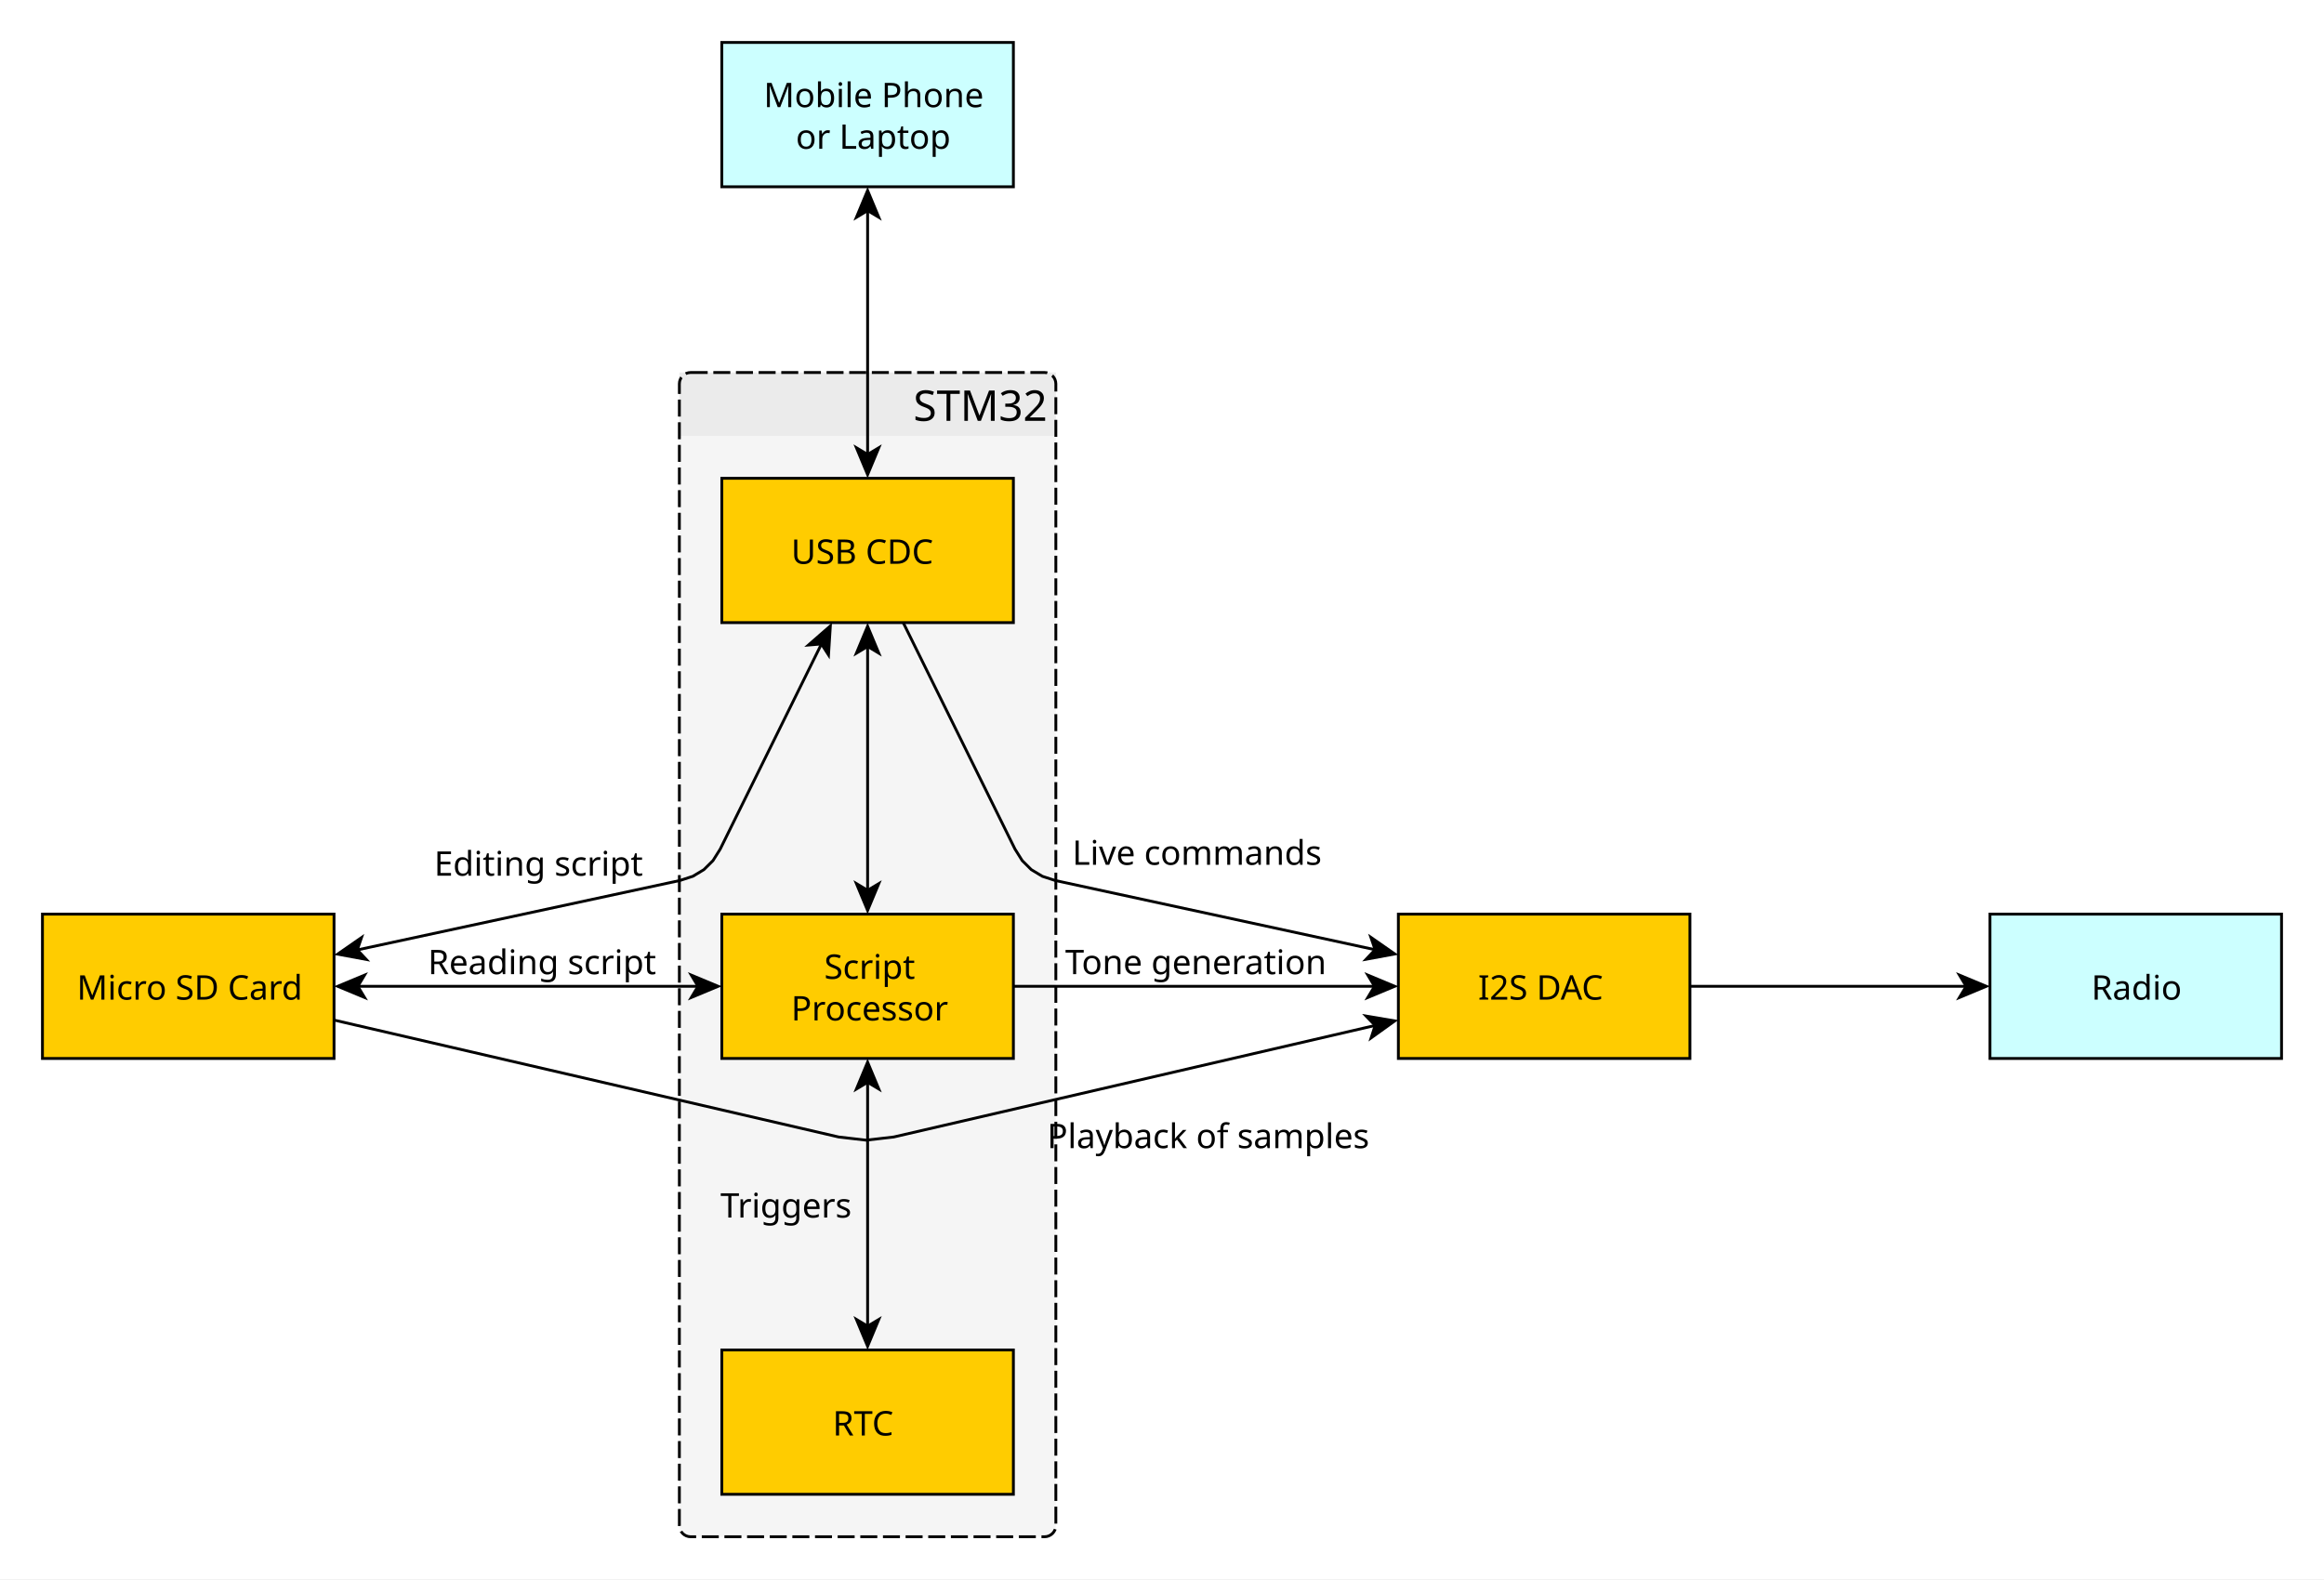
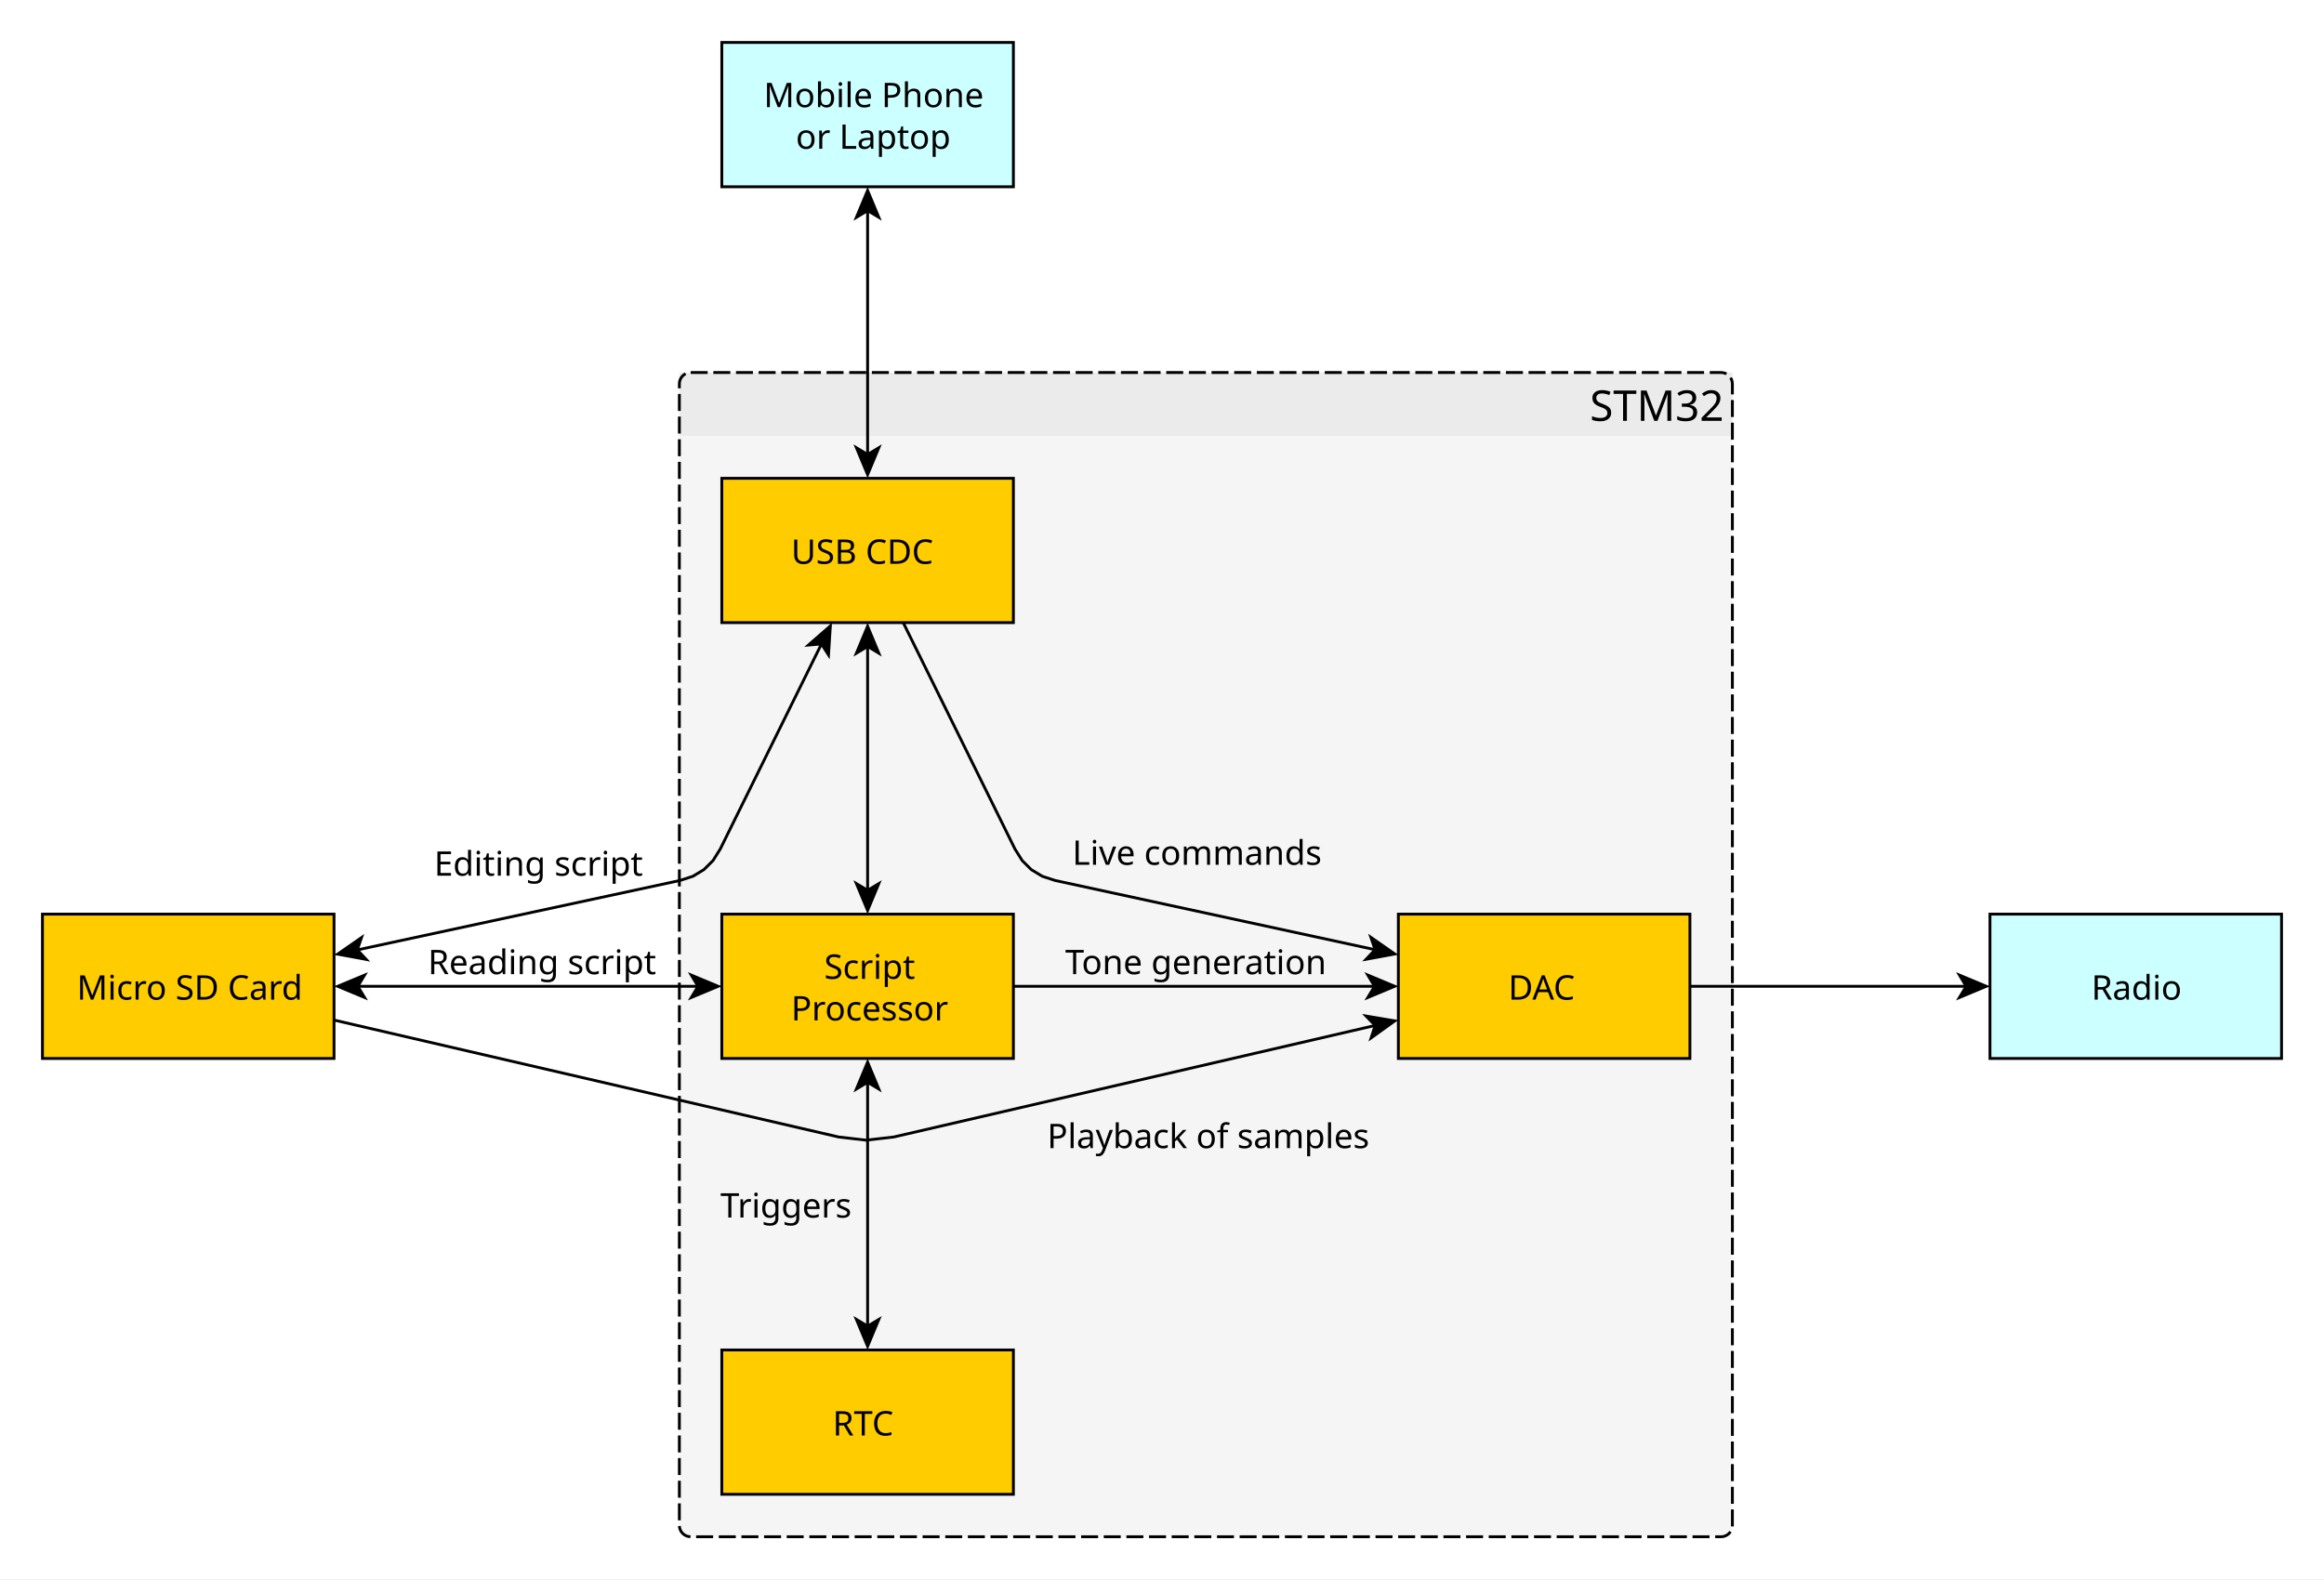
<svg xmlns="http://www.w3.org/2000/svg" fill-opacity="1" color-rendering="auto" color-interpolation="auto" text-rendering="auto" stroke="black" stroke-linecap="square" width="821" stroke-miterlimit="10" shape-rendering="auto" stroke-opacity="1" fill="black" stroke-dasharray="none" font-weight="normal" stroke-width="1" height="558" font-family="'Dialog'" font-style="normal" stroke-linejoin="miter" font-size="12px" stroke-dashoffset="0" image-rendering="auto">
  <defs id="genericDefs" />
  <g>
    <defs id="defs1">
      <clipPath clipPathUnits="userSpaceOnUse" id="clipPath1">
        <path d="M0 0 L821 0 L821 558 L0 558 L0 0 Z" />
      </clipPath>
      <clipPath clipPathUnits="userSpaceOnUse" id="clipPath2">
        <path d="M456 100 L1277 100 L1277 658 L456 658 L456 100 Z" />
      </clipPath>
    </defs>
    <g fill="white" text-rendering="geometricPrecision" shape-rendering="geometricPrecision" transform="translate(-456,-100)" stroke="white">
      <rect x="456" width="821" height="558" y="100" clip-path="url(#clipPath2)" stroke="none" />
    </g>
    <g fill="rgb(245,245,245)" text-rendering="geometricPrecision" shape-rendering="geometricPrecision" transform="matrix(1,0,0,1,-456,-100)" stroke="rgb(245,245,245)">
-       <rect x="696" y="231.624" clip-path="url(#clipPath2)" width="133" rx="4" ry="4" height="411.377" stroke="none" />
-       <rect x="696" y="231.624" clip-path="url(#clipPath2)" fill="rgb(235,235,235)" width="133" height="22.377" stroke="none" />
+       <rect x="696" y="231.624" clip-path="url(#clipPath2)" width="372" rx="4" ry="4" height="411.377" stroke="none" />
+       <rect x="696" y="231.624" clip-path="url(#clipPath2)" fill="rgb(235,235,235)" width="372" height="22.377" stroke="none" />
    </g>
    <g font-size="15px" stroke-linecap="butt" transform="matrix(1,0,0,1,-456,-100)" text-rendering="geometricPrecision" font-family="sans-serif" shape-rendering="geometricPrecision" stroke-miterlimit="1.45">
-       <text x="778.653" xml:space="preserve" y="248.704" clip-path="url(#clipPath2)" stroke="none">STM32</text>
-       <rect x="696" y="231.624" clip-path="url(#clipPath2)" fill="none" width="133" stroke-dasharray="6,2" rx="4" ry="4" height="411.377" />
+       <text x="1017.653" xml:space="preserve" y="248.704" clip-path="url(#clipPath2)" stroke="none">STM32</text>
+       <rect x="696" y="231.624" clip-path="url(#clipPath2)" fill="none" width="372" stroke-dasharray="6,2" rx="4" ry="4" height="411.377" />
    </g>
    <g fill="rgb(255,204,0)" text-rendering="geometricPrecision" shape-rendering="geometricPrecision" transform="matrix(1,0,0,1,-456,-100)" stroke="rgb(255,204,0)">
      <rect x="711" width="103" height="51" y="423" clip-path="url(#clipPath2)" stroke="none" />
    </g>
    <g text-rendering="geometricPrecision" stroke-miterlimit="1.45" shape-rendering="geometricPrecision" transform="matrix(1,0,0,1,-456,-100)" stroke-linecap="butt">
      <rect fill="none" x="711" width="103" height="51" y="423" clip-path="url(#clipPath2)" />
      <text x="747.163" xml:space="preserve" y="445.863" clip-path="url(#clipPath2)" font-family="sans-serif" stroke="none">Script</text>
      <text x="735.491" xml:space="preserve" y="460.565" clip-path="url(#clipPath2)" font-family="sans-serif" stroke="none">Processor</text>
    </g>
    <g fill="rgb(255,204,0)" text-rendering="geometricPrecision" shape-rendering="geometricPrecision" transform="matrix(1,0,0,1,-456,-100)" stroke="rgb(255,204,0)">
      <rect x="711" width="103" height="51" y="269" clip-path="url(#clipPath2)" stroke="none" />
    </g>
    <g text-rendering="geometricPrecision" stroke-miterlimit="1.45" shape-rendering="geometricPrecision" transform="matrix(1,0,0,1,-456,-100)" stroke-linecap="butt">
      <rect fill="none" x="711" width="103" height="51" y="269" clip-path="url(#clipPath2)" />
      <text x="735.497" xml:space="preserve" y="299.214" clip-path="url(#clipPath2)" font-family="sans-serif" stroke="none">USB CDC</text>
    </g>
    <g fill="rgb(255,204,0)" text-rendering="geometricPrecision" shape-rendering="geometricPrecision" transform="matrix(1,0,0,1,-456,-100)" stroke="rgb(255,204,0)">
      <rect x="711" width="103" height="51" y="577" clip-path="url(#clipPath2)" stroke="none" />
    </g>
    <g text-rendering="geometricPrecision" stroke-miterlimit="1.45" shape-rendering="geometricPrecision" transform="matrix(1,0,0,1,-456,-100)" stroke-linecap="butt">
      <rect fill="none" x="711" width="103" height="51" y="577" clip-path="url(#clipPath2)" />
      <text x="750.169" xml:space="preserve" y="607.214" clip-path="url(#clipPath2)" font-family="sans-serif" stroke="none">RTC</text>
    </g>
    <g fill="rgb(255,204,0)" text-rendering="geometricPrecision" shape-rendering="geometricPrecision" transform="matrix(1,0,0,1,-456,-100)" stroke="rgb(255,204,0)">
+       <rect x="950" width="103" height="51" y="423" clip-path="url(#clipPath2)" stroke="none" />
+     </g>
+     <g text-rendering="geometricPrecision" stroke-miterlimit="1.45" shape-rendering="geometricPrecision" transform="matrix(1,0,0,1,-456,-100)" stroke-linecap="butt">
+       <rect fill="none" x="950" width="103" height="51" y="423" clip-path="url(#clipPath2)" />
+       <text x="988.832" xml:space="preserve" y="453.214" clip-path="url(#clipPath2)" font-family="sans-serif" stroke="none">DAC</text>
+     </g>
+     <g fill="rgb(255,204,0)" text-rendering="geometricPrecision" shape-rendering="geometricPrecision" transform="matrix(1,0,0,1,-456,-100)" stroke="rgb(255,204,0)">
      <rect x="471" width="103" height="51" y="423" clip-path="url(#clipPath2)" stroke="none" />
    </g>
    <g text-rendering="geometricPrecision" stroke-miterlimit="1.45" shape-rendering="geometricPrecision" transform="matrix(1,0,0,1,-456,-100)" stroke-linecap="butt">
      <rect fill="none" x="471" width="103" height="51" y="423" clip-path="url(#clipPath2)" />
      <text x="483.16" xml:space="preserve" y="453.214" clip-path="url(#clipPath2)" font-family="sans-serif" stroke="none">Micro SD Card</text>
-     </g>
-     <g fill="rgb(255,204,0)" text-rendering="geometricPrecision" shape-rendering="geometricPrecision" transform="matrix(1,0,0,1,-456,-100)" stroke="rgb(255,204,0)">
-       <rect x="950" width="103" height="51" y="423" clip-path="url(#clipPath2)" stroke="none" />
-     </g>
-     <g text-rendering="geometricPrecision" stroke-miterlimit="1.45" shape-rendering="geometricPrecision" transform="matrix(1,0,0,1,-456,-100)" stroke-linecap="butt">
-       <rect fill="none" x="950" width="103" height="51" y="423" clip-path="url(#clipPath2)" />
-       <text x="978.159" xml:space="preserve" y="453.214" clip-path="url(#clipPath2)" font-family="sans-serif" stroke="none">I2S DAC</text>
    </g>
    <g fill="rgb(204,255,255)" text-rendering="geometricPrecision" shape-rendering="geometricPrecision" transform="matrix(1,0,0,1,-456,-100)" stroke="rgb(204,255,255)">
      <rect x="1159" width="103" height="51" y="423" clip-path="url(#clipPath2)" stroke="none" />
    </g>
    <g text-rendering="geometricPrecision" stroke-miterlimit="1.45" shape-rendering="geometricPrecision" transform="matrix(1,0,0,1,-456,-100)" stroke-linecap="butt">
      <rect fill="none" x="1159" width="103" height="51" y="423" clip-path="url(#clipPath2)" />
      <text x="1194.823" xml:space="preserve" y="453.214" clip-path="url(#clipPath2)" font-family="sans-serif" stroke="none">Radio</text>
    </g>
    <g fill="rgb(204,255,255)" text-rendering="geometricPrecision" shape-rendering="geometricPrecision" transform="matrix(1,0,0,1,-456,-100)" stroke="rgb(204,255,255)">
      <rect x="711" width="103" height="51" y="115" clip-path="url(#clipPath2)" stroke="none" />
    </g>
    <g text-rendering="geometricPrecision" stroke-miterlimit="1.45" shape-rendering="geometricPrecision" transform="matrix(1,0,0,1,-456,-100)" stroke-linecap="butt">
      <rect fill="none" x="711" width="103" height="51" y="115" clip-path="url(#clipPath2)" />
      <text x="725.809" xml:space="preserve" y="137.863" clip-path="url(#clipPath2)" font-family="sans-serif" stroke="none">Mobile Phone</text>
      <text x="737.146" xml:space="preserve" y="152.565" clip-path="url(#clipPath2)" font-family="sans-serif" stroke="none">or Laptop</text>
      <path fill="none" d="M762.5 415 L762.5 328" clip-path="url(#clipPath2)" />
      <path d="M762.5 423 L767.5 411 L762.5 414 L757.5 411 Z" clip-path="url(#clipPath2)" stroke="none" />
      <path d="M762.5 320 L757.5 332 L762.5 329 L767.5 332 Z" clip-path="url(#clipPath2)" stroke="none" />
      <path fill="none" d="M762.5 482 L762.5 569" clip-path="url(#clipPath2)" />
      <path d="M762.5 474 L757.5 486 L762.5 483 L767.5 486 Z" clip-path="url(#clipPath2)" stroke="none" />
      <path d="M762.5 577 L767.5 565 L762.5 568 L757.5 565 Z" clip-path="url(#clipPath2)" stroke="none" />
      <text x="710.495" xml:space="preserve" y="530.214" clip-path="url(#clipPath2)" font-family="sans-serif" stroke="none">Triggers</text>
+       <path fill="none" d="M814 448.5 L942 448.5" clip-path="url(#clipPath2)" />
+       <path d="M950 448.5 L938 443.5 L941 448.5 L938 453.5 Z" clip-path="url(#clipPath2)" stroke="none" />
+       <text x="832.301" xml:space="preserve" y="444.214" clip-path="url(#clipPath2)" font-family="sans-serif" stroke="none">Tone generation</text>
+       <path fill="none" d="M775.083 320 L814.575 400.032 L817.122 404.088 L820.337 407.287 L824.221 409.63 L828.774 411.115 L942.181 435.661" clip-path="url(#clipPath2)" />
+       <path d="M950 437.353 L939.329 429.928 L941.204 435.45 L937.214 439.702 Z" clip-path="url(#clipPath2)" stroke="none" />
+       <text x="834.829" xml:space="preserve" y="405.57" clip-path="url(#clipPath2)" font-family="sans-serif" stroke="none">Live commands</text>
      <path fill="none" d="M703 448.5 L582 448.5" clip-path="url(#clipPath2)" />
      <path d="M711 448.5 L699 443.5 L702 448.5 L699 453.5 Z" clip-path="url(#clipPath2)" stroke="none" />
      <path d="M574 448.5 L586 453.5 L583 448.5 L586 443.5 Z" clip-path="url(#clipPath2)" stroke="none" />
      <text x="607.174" xml:space="preserve" y="444.214" clip-path="url(#clipPath2)" font-family="sans-serif" stroke="none">Reading script</text>
      <path fill="none" d="M746.377 327.174 L710.425 400.032 L707.878 404.087 L704.662 407.284 L700.778 409.623 L696.224 411.104 L581.821 435.731" clip-path="url(#clipPath2)" />
      <path d="M749.917 320 L740.123 328.549 L745.934 328.071 L749.091 332.974 Z" clip-path="url(#clipPath2)" stroke="none" />
      <path d="M574 437.414 L586.783 439.777 L582.798 435.52 L584.679 430.001 Z" clip-path="url(#clipPath2)" stroke="none" />
      <text x="609.372" xml:space="preserve" y="409.419" clip-path="url(#clipPath2)" font-family="sans-serif" stroke="none">Editing script</text>
-       <path fill="none" d="M814 448.5 L942 448.5" clip-path="url(#clipPath2)" />
-       <path d="M950 448.5 L938 443.5 L941 448.5 L938 453.5 Z" clip-path="url(#clipPath2)" stroke="none" />
-       <text x="832.301" xml:space="preserve" y="444.214" clip-path="url(#clipPath2)" font-family="sans-serif" stroke="none">Tone generation</text>
-       <path fill="none" d="M775.083 320 L814.575 400.032 L817.122 404.088 L820.337 407.287 L824.221 409.63 L828.774 411.115 L942.181 435.661" clip-path="url(#clipPath2)" />
-       <path d="M950 437.353 L939.329 429.928 L941.204 435.45 L937.214 439.702 Z" clip-path="url(#clipPath2)" stroke="none" />
-       <text x="834.829" xml:space="preserve" y="405.57" clip-path="url(#clipPath2)" font-family="sans-serif" stroke="none">Live commands</text>
      <path fill="none" d="M574 460.434 L752.258 501.743 L762 502.871 L771.742 501.743 L942.207 462.24" clip-path="url(#clipPath2)" />
      <path d="M950 460.434 L937.181 458.272 L941.232 462.466 L939.438 468.014 Z" clip-path="url(#clipPath2)" stroke="none" />
      <text x="825.946" xml:space="preserve" y="505.677" clip-path="url(#clipPath2)" font-family="sans-serif" stroke="none">Playback of samples</text>
      <path fill="none" d="M1053 448.5 L1151 448.5" clip-path="url(#clipPath2)" />
      <path d="M1159 448.5 L1147 443.5 L1150 448.5 L1147 453.5 Z" clip-path="url(#clipPath2)" stroke="none" />
      <path fill="none" d="M762.5 174 L762.5 261" clip-path="url(#clipPath2)" />
      <path d="M762.5 166 L757.5 178 L762.5 175 L767.5 178 Z" clip-path="url(#clipPath2)" stroke="none" />
      <path d="M762.5 269 L767.5 257 L762.5 260 L757.5 257 Z" clip-path="url(#clipPath2)" stroke="none" />
    </g>
  </g>
</svg>
